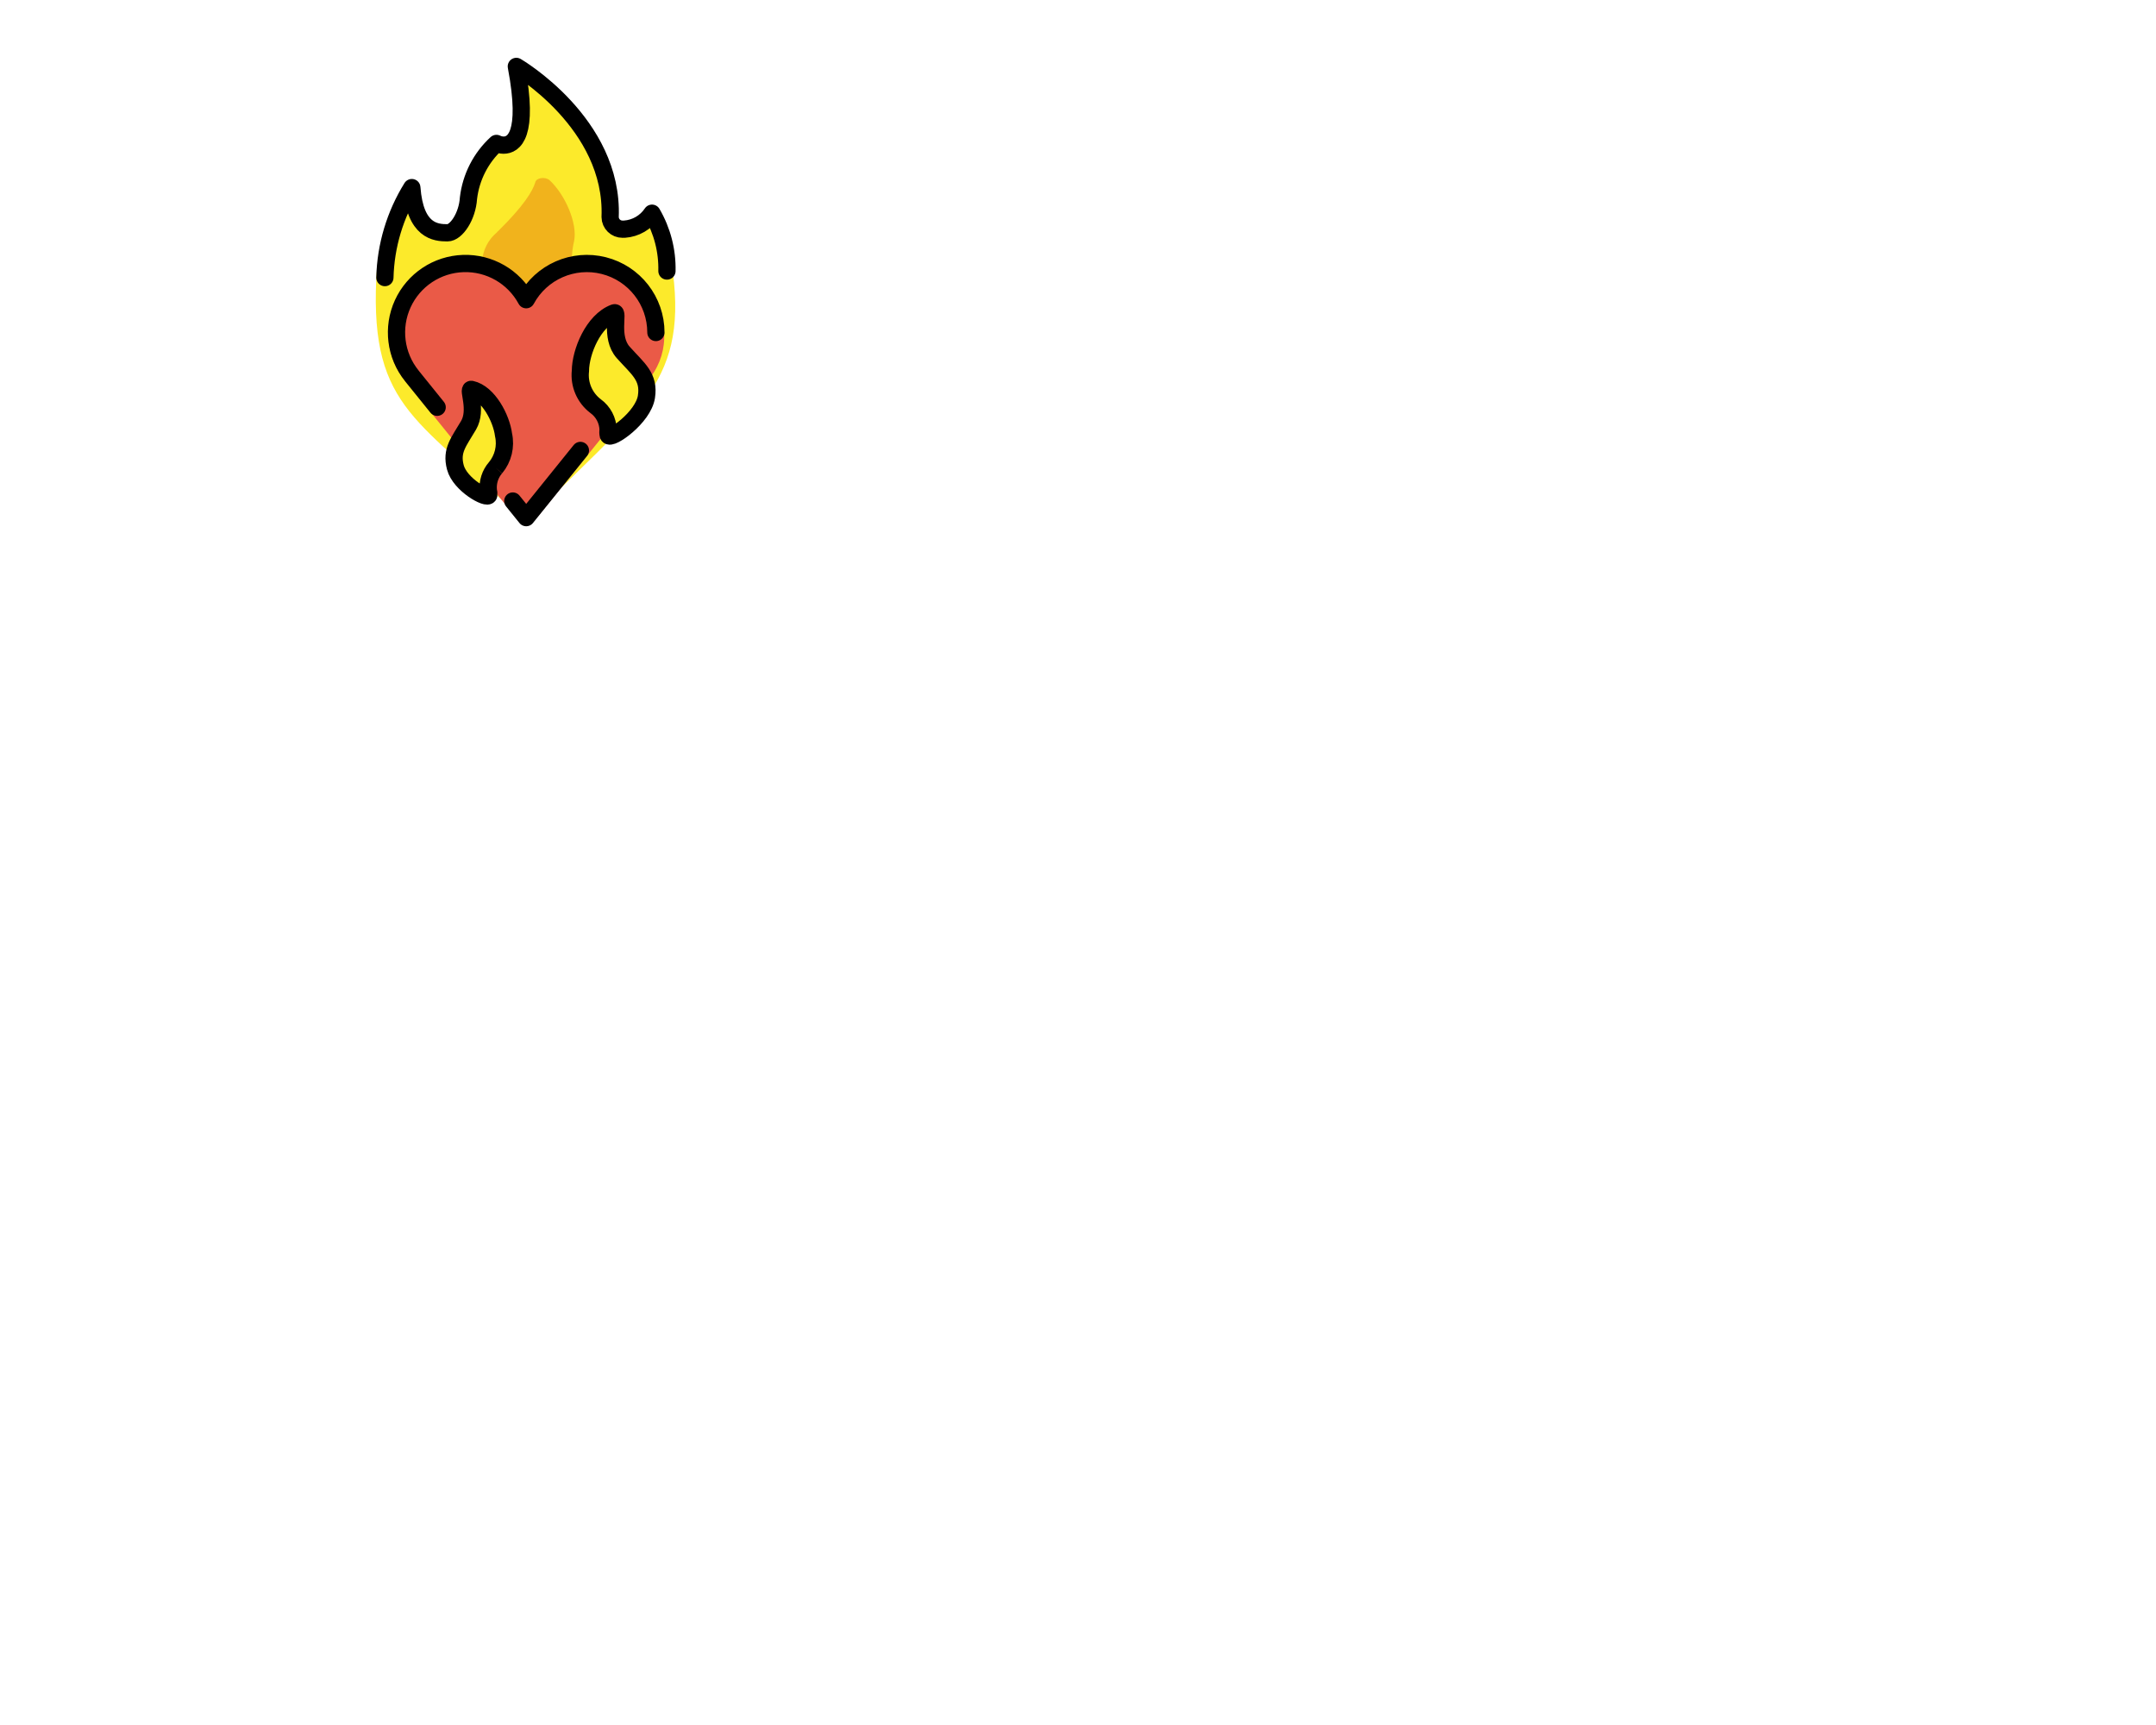
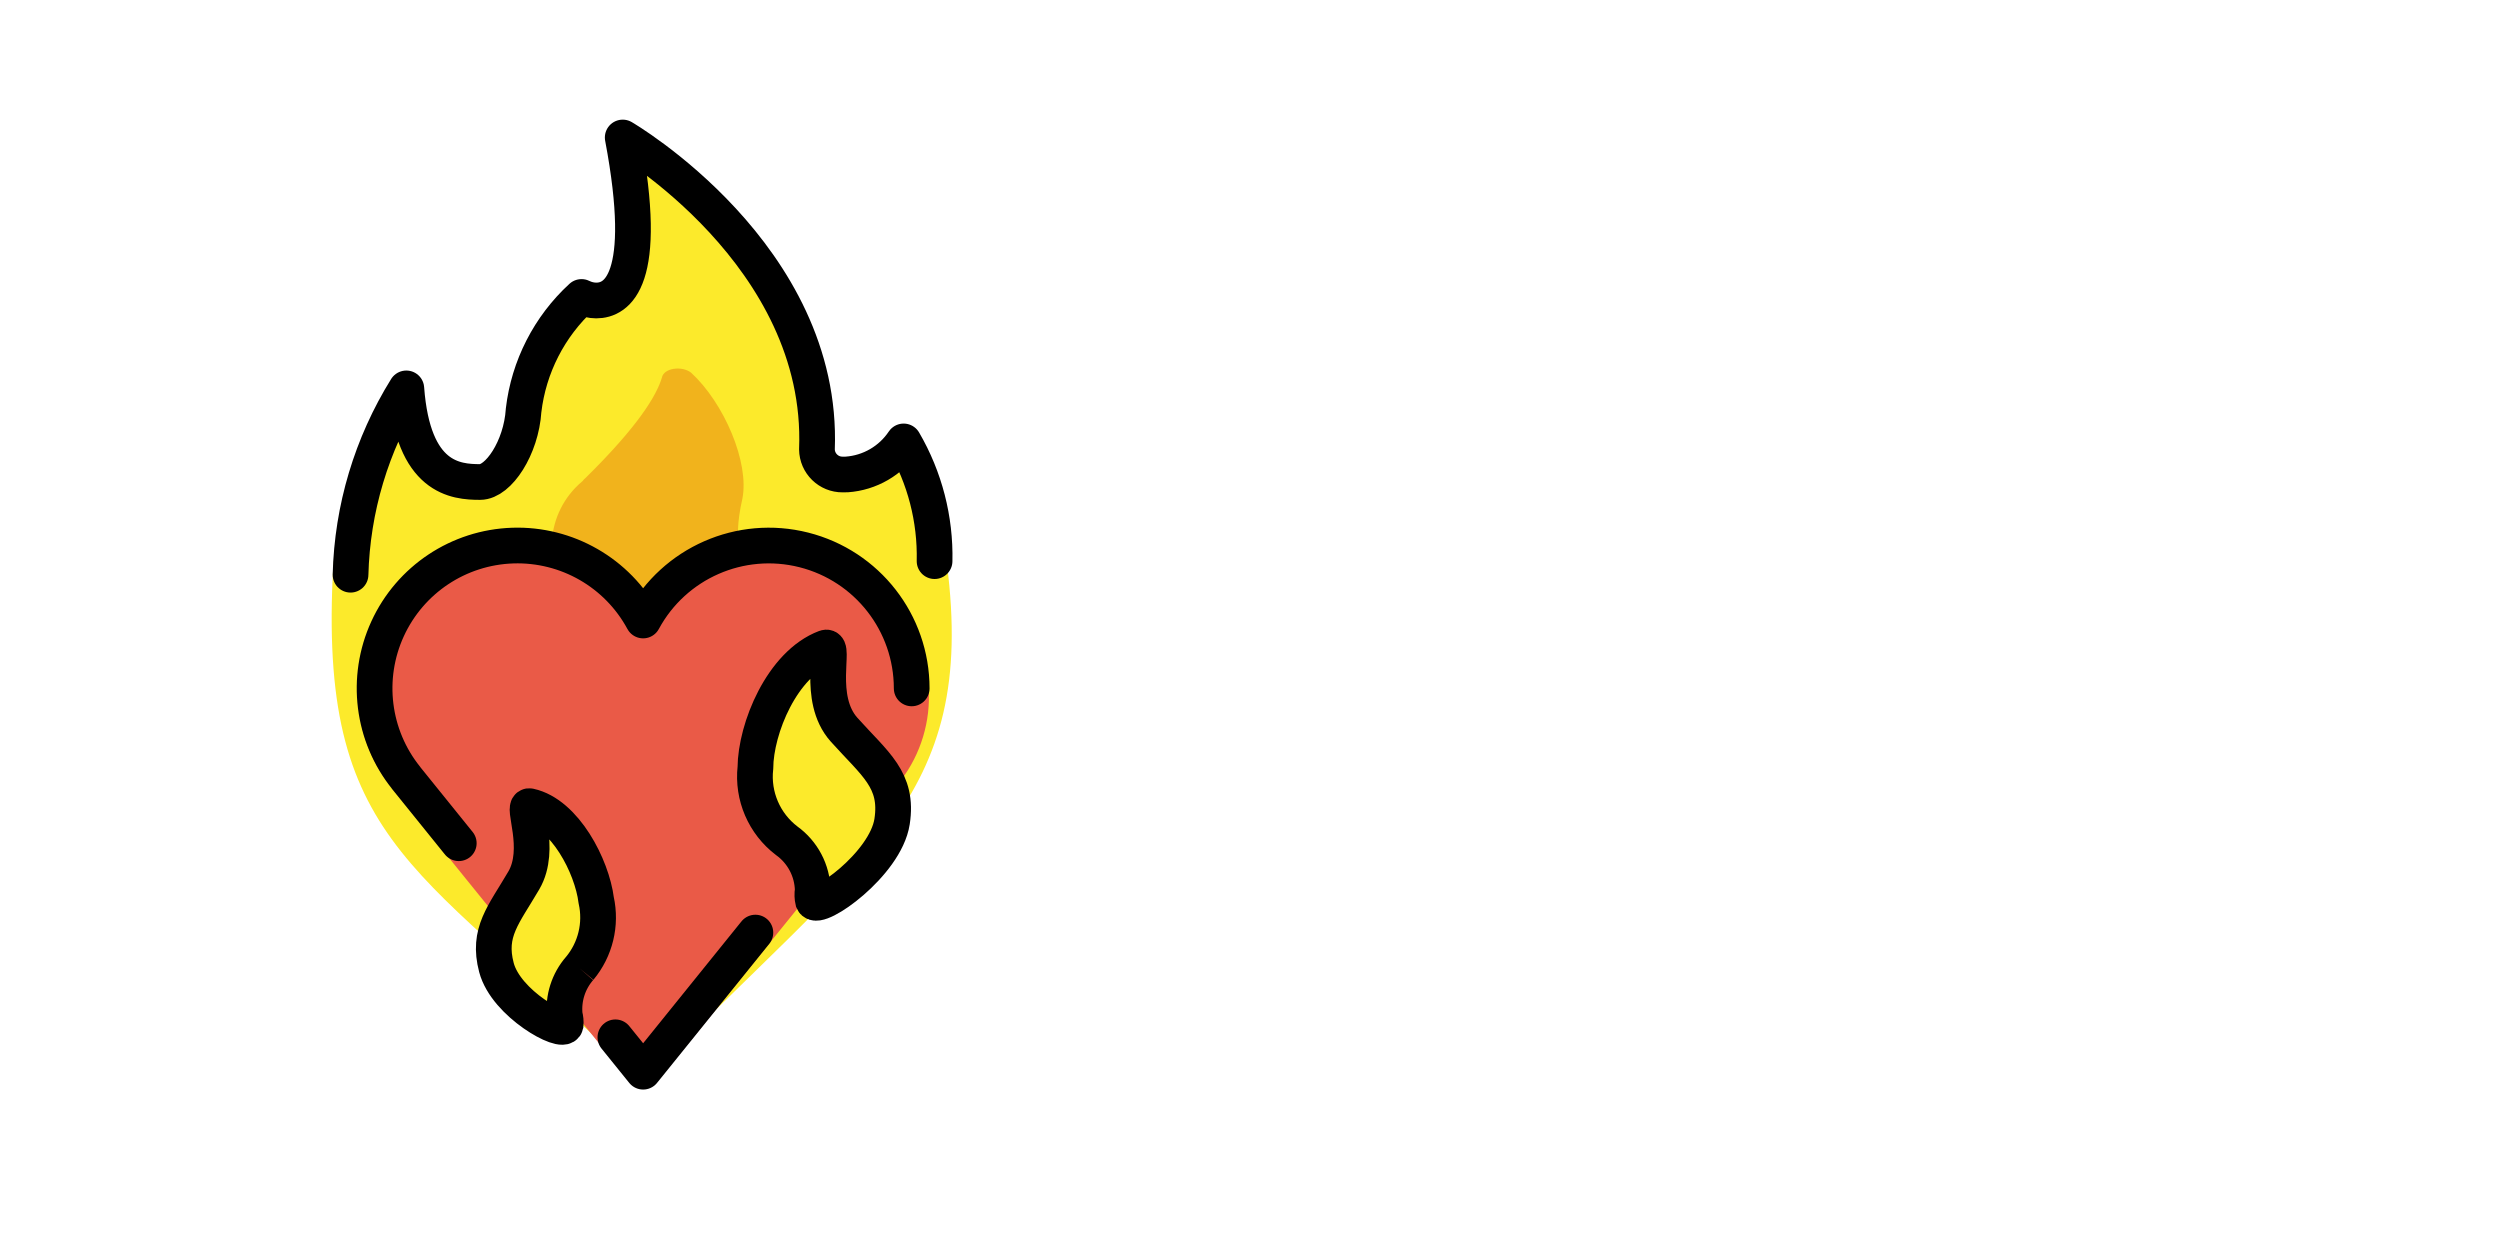
- <svg xmlns="http://www.w3.org/2000/svg" id="emoji" viewBox="0 0 200 200" width="500" height="400">
+ <svg xmlns="http://www.w3.org/2000/svg" id="emoji" viewBox="0 0 140 70">
  <rect id="my-rect" fill="#e5f9ff" x="0" y="0" rx="20" ry="20" />
  <g id="color">
    <path transform="translate(0 0)" fill="#fcea2b" d="M18.629,32.33c.165-3.639,1.89-7.337,3.865-10.556.373,5.051,2.762,5.242,4.132,5.242a2.608,2.608,0,0,0,2.194-2.664c.071-1.896.548-3.003,3.486-7.697a1.886,1.886,0,0,0,.823.198c1.151,0,3.004-1.075,1.483-9.128,0,0,11.302,6.575,10.877,17.463A1.425,1.425,0,0,0,46.93,26.597l.018,0a1.789,1.789,0,0,0,.207-.002,4.181,4.181,0,0,0,3.189-1.849c1.198,2.08,2.743,4.503,2.682,6.826,1.698,13.285-4.631,16.324-16.885,28.931a.191.191,0,0,1-.258.023C23.806,48.609,17.935,47.621,18.629,32.33Z" />
    <path transform="translate(0 0)" fill="#f1b31c" d="M37.066,21.148c-.307,1.019-1.331,2.718-4.299,5.641-.102.068-.102.136-.205.204a4.761,4.761,0,0,0-1.655,3.276,3.174,3.174,0,0,0,.529,1.549A4.146,4.146,0,0,1,29,32.85c-.598,0-1.849-.492-1.946-1.259a3.111,3.111,0,0,0-1.363,2.538c0,3.034,1.616,6.309,6.324,8.755,0,0,1.366.623,1.469,1.234,0,0,0,.068.102.068H39.011c.205,0,.205,0,.205-.068,0-.136.409-.883,3.275-2.583a10.442,10.442,0,0,0,3.787-3.602.573.573,0,0,0-.387-.774.786.786,0,0,0-.227-.042,1.546,1.546,0,0,1-1.023-.816h0s-.205-.544.614-1.767a2.995,2.995,0,0,0,.674-1.631,1.012,1.012,0,0,0-1.232-.511,1.044,1.044,0,0,0-.099.035,2.502,2.502,0,0,1-2.925-.748s-.716-1.087-.102-3.738c.409-2.039-1.024-5.369-2.866-7.068C38.192,20.468,37.169,20.604,37.066,21.148Z" />
    <path transform="translate(0 0)" fill="#ea5a47" d="M52.007,38.55a8.261,8.261,0,0,0-8.499-8,8.674,8.674,0,0,0-6.764,3.156.91.91,0,0,1-1.43,0A8.674,8.674,0,0,0,28.55,30.55a8.261,8.261,0,0,0-8.499,8,8.386,8.386,0,0,0,1.616,5.197h0L34.65,59.793c.363.423,2.236.661,2.659.147,2.644-3.211,13.128-16.224,13.128-16.224l.024-.033A7.729,7.729,0,0,0,52.007,38.55Z" />
    <path transform="translate(0 0)" fill="#fcea2b" d="M29.663,45.148c-.486-.106.71,2.374-.328,4.153-1.126,1.93-2.058,2.9-1.534,4.881.539,2.035,3.744,3.784,3.874,3.217a1.534,1.534,0,0,0-.05-.545,3.469,3.469,0,0,1,.836-2.625,4.458,4.458,0,0,0,.926-3.814C33.144,48.496,31.63,45.577,29.663,45.148Z" />
    <path transform="translate(0 0)" fill="#fcea2b" d="M46.223,36.271c.599-.225-.539,2.822,1.047,4.593,1.721,1.921,3.049,2.808,2.686,5.147-.373,2.403-4.171,5.068-4.422,4.46a1.557,1.557,0,0,1-.02-.623,3.504,3.504,0,0,0-1.458-2.765,4.513,4.513,0,0,1-1.754-4.081C42.319,40.792,43.794,37.183,46.223,36.271Z" />
  </g>
  <g id="line">
    <path transform="translate(0 0)" fill="none" stroke="#000" stroke-linecap="round" stroke-linejoin="round" stroke-width="2" d="M51.055,38.55a8.001,8.001,0,0,0-15.04-3.802,7.999,7.999,0,1,0-13.267,8.819l-.003.002,2.946,3.651" />
    <path transform="translate(0 0)" fill="none" stroke="#000" stroke-linecap="round" stroke-linejoin="round" stroke-width="2" d="M34.462,58.09l1.554,1.925,6.285-7.79" />
    <path transform="translate(0 0)" fill="none" stroke="#000" stroke-linecap="round" stroke-linejoin="round" stroke-width="2" d="M19.63,32.184A20.773,20.773,0,0,1,22.754,21.75c.373,5.052,2.762,5.242,4.132,5.242,1.024,0,2.302-1.906,2.435-4.012a10.242,10.242,0,0,1,3.245-6.35,1.883,1.883,0,0,0,.823.198c1.151,0,3.004-1.075,1.483-9.128,0,0,11.302,6.575,10.877,17.463A1.425,1.425,0,0,0,47.19,26.572l.018,0a1.813,1.813,0,0,0,.207-.002,4.181,4.181,0,0,0,3.189-1.85,12.724,12.724,0,0,1,1.732,6.704" />
    <path transform="translate(0 0)" fill="none" stroke="#000" stroke-miterlimit="10" stroke-width="2" d="M32.462,54.23a4.458,4.458,0,0,0,.926-3.814c-.244-1.92-1.758-4.839-3.725-5.268-.486-.106.71,2.374-.328,4.153-1.126,1.93-2.058,2.9-1.534,4.881.539,2.035,3.744,3.784,3.874,3.217a1.534,1.534,0,0,0-.05-.545,3.469,3.469,0,0,1,.836-2.625" />
    <path transform="translate(0 0)" fill="none" stroke="#000" stroke-miterlimit="10" stroke-width="2" d="M46.223,36.271c.599-.225-.539,2.822,1.047,4.593,1.721,1.921,3.049,2.808,2.686,5.147-.373,2.403-4.171,5.068-4.422,4.46a1.557,1.557,0,0,1-.02-.623,3.504,3.504,0,0,0-1.458-2.765,4.513,4.513,0,0,1-1.754-4.081C42.319,40.792,43.794,37.183,46.223,36.271Z" />
  </g>
-   <text id="my-text" x="63" y="45" font-size="22" />
+   <text id="my-text" />
</svg>
